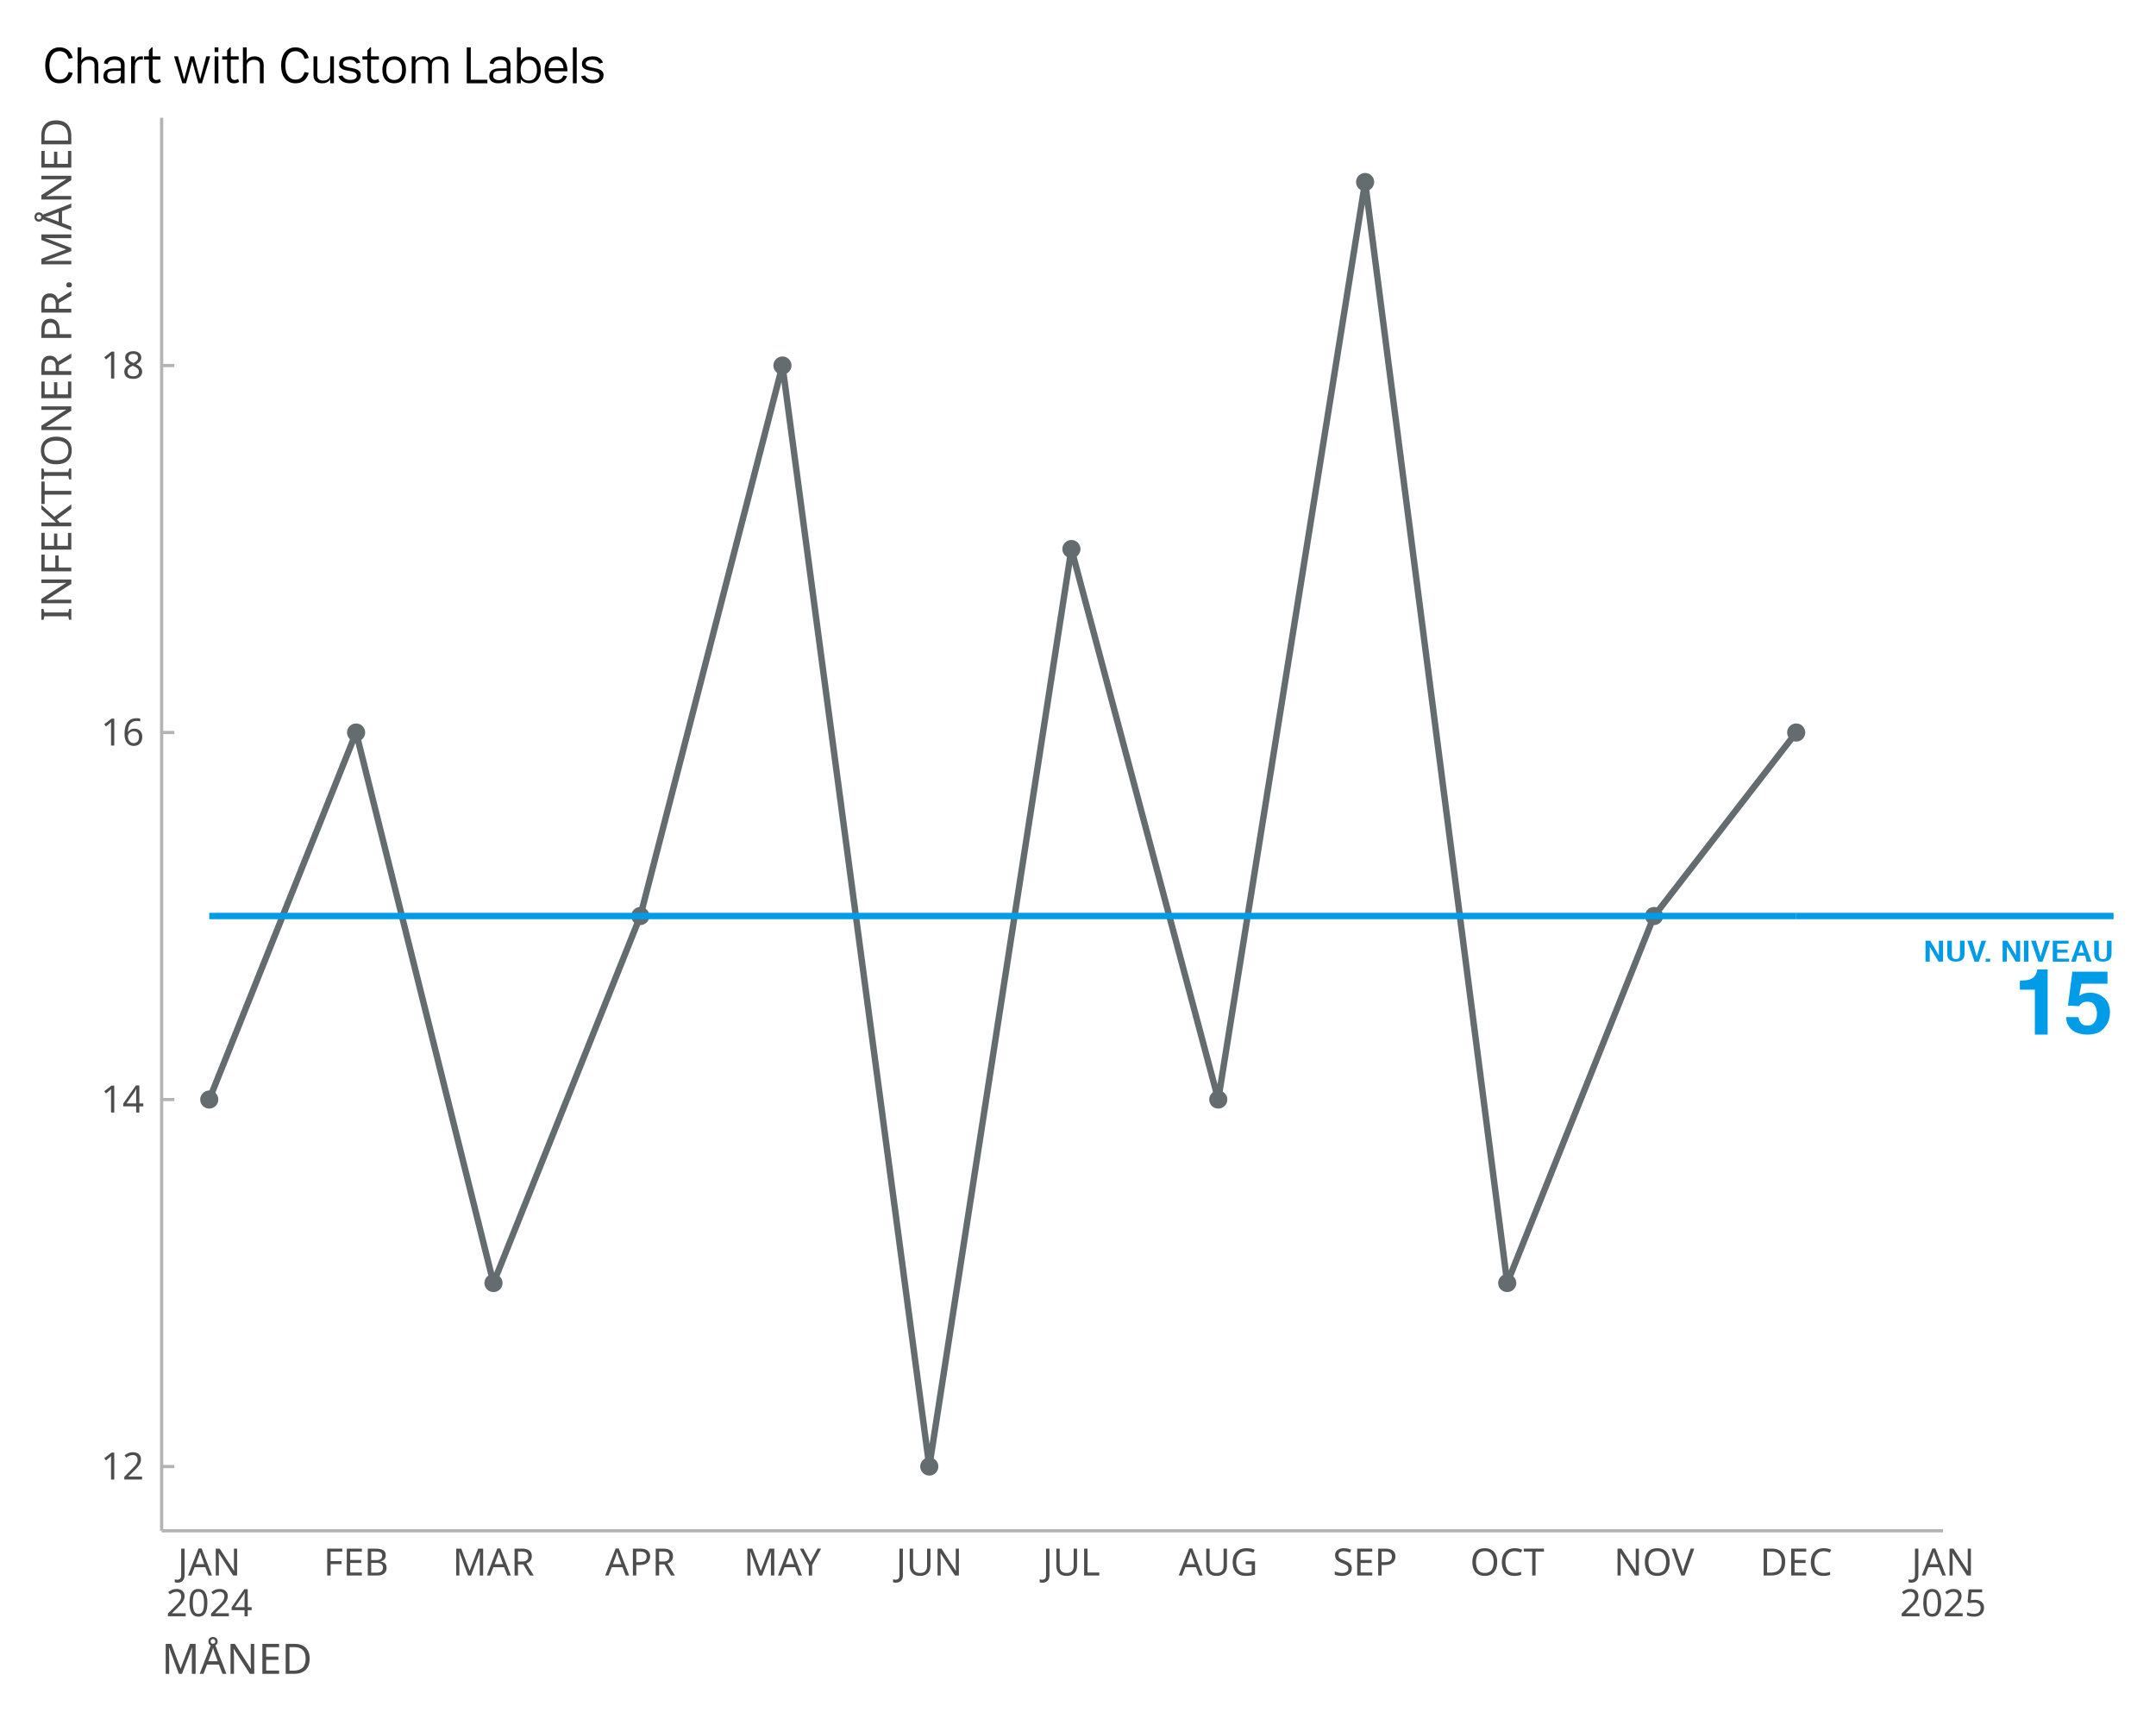
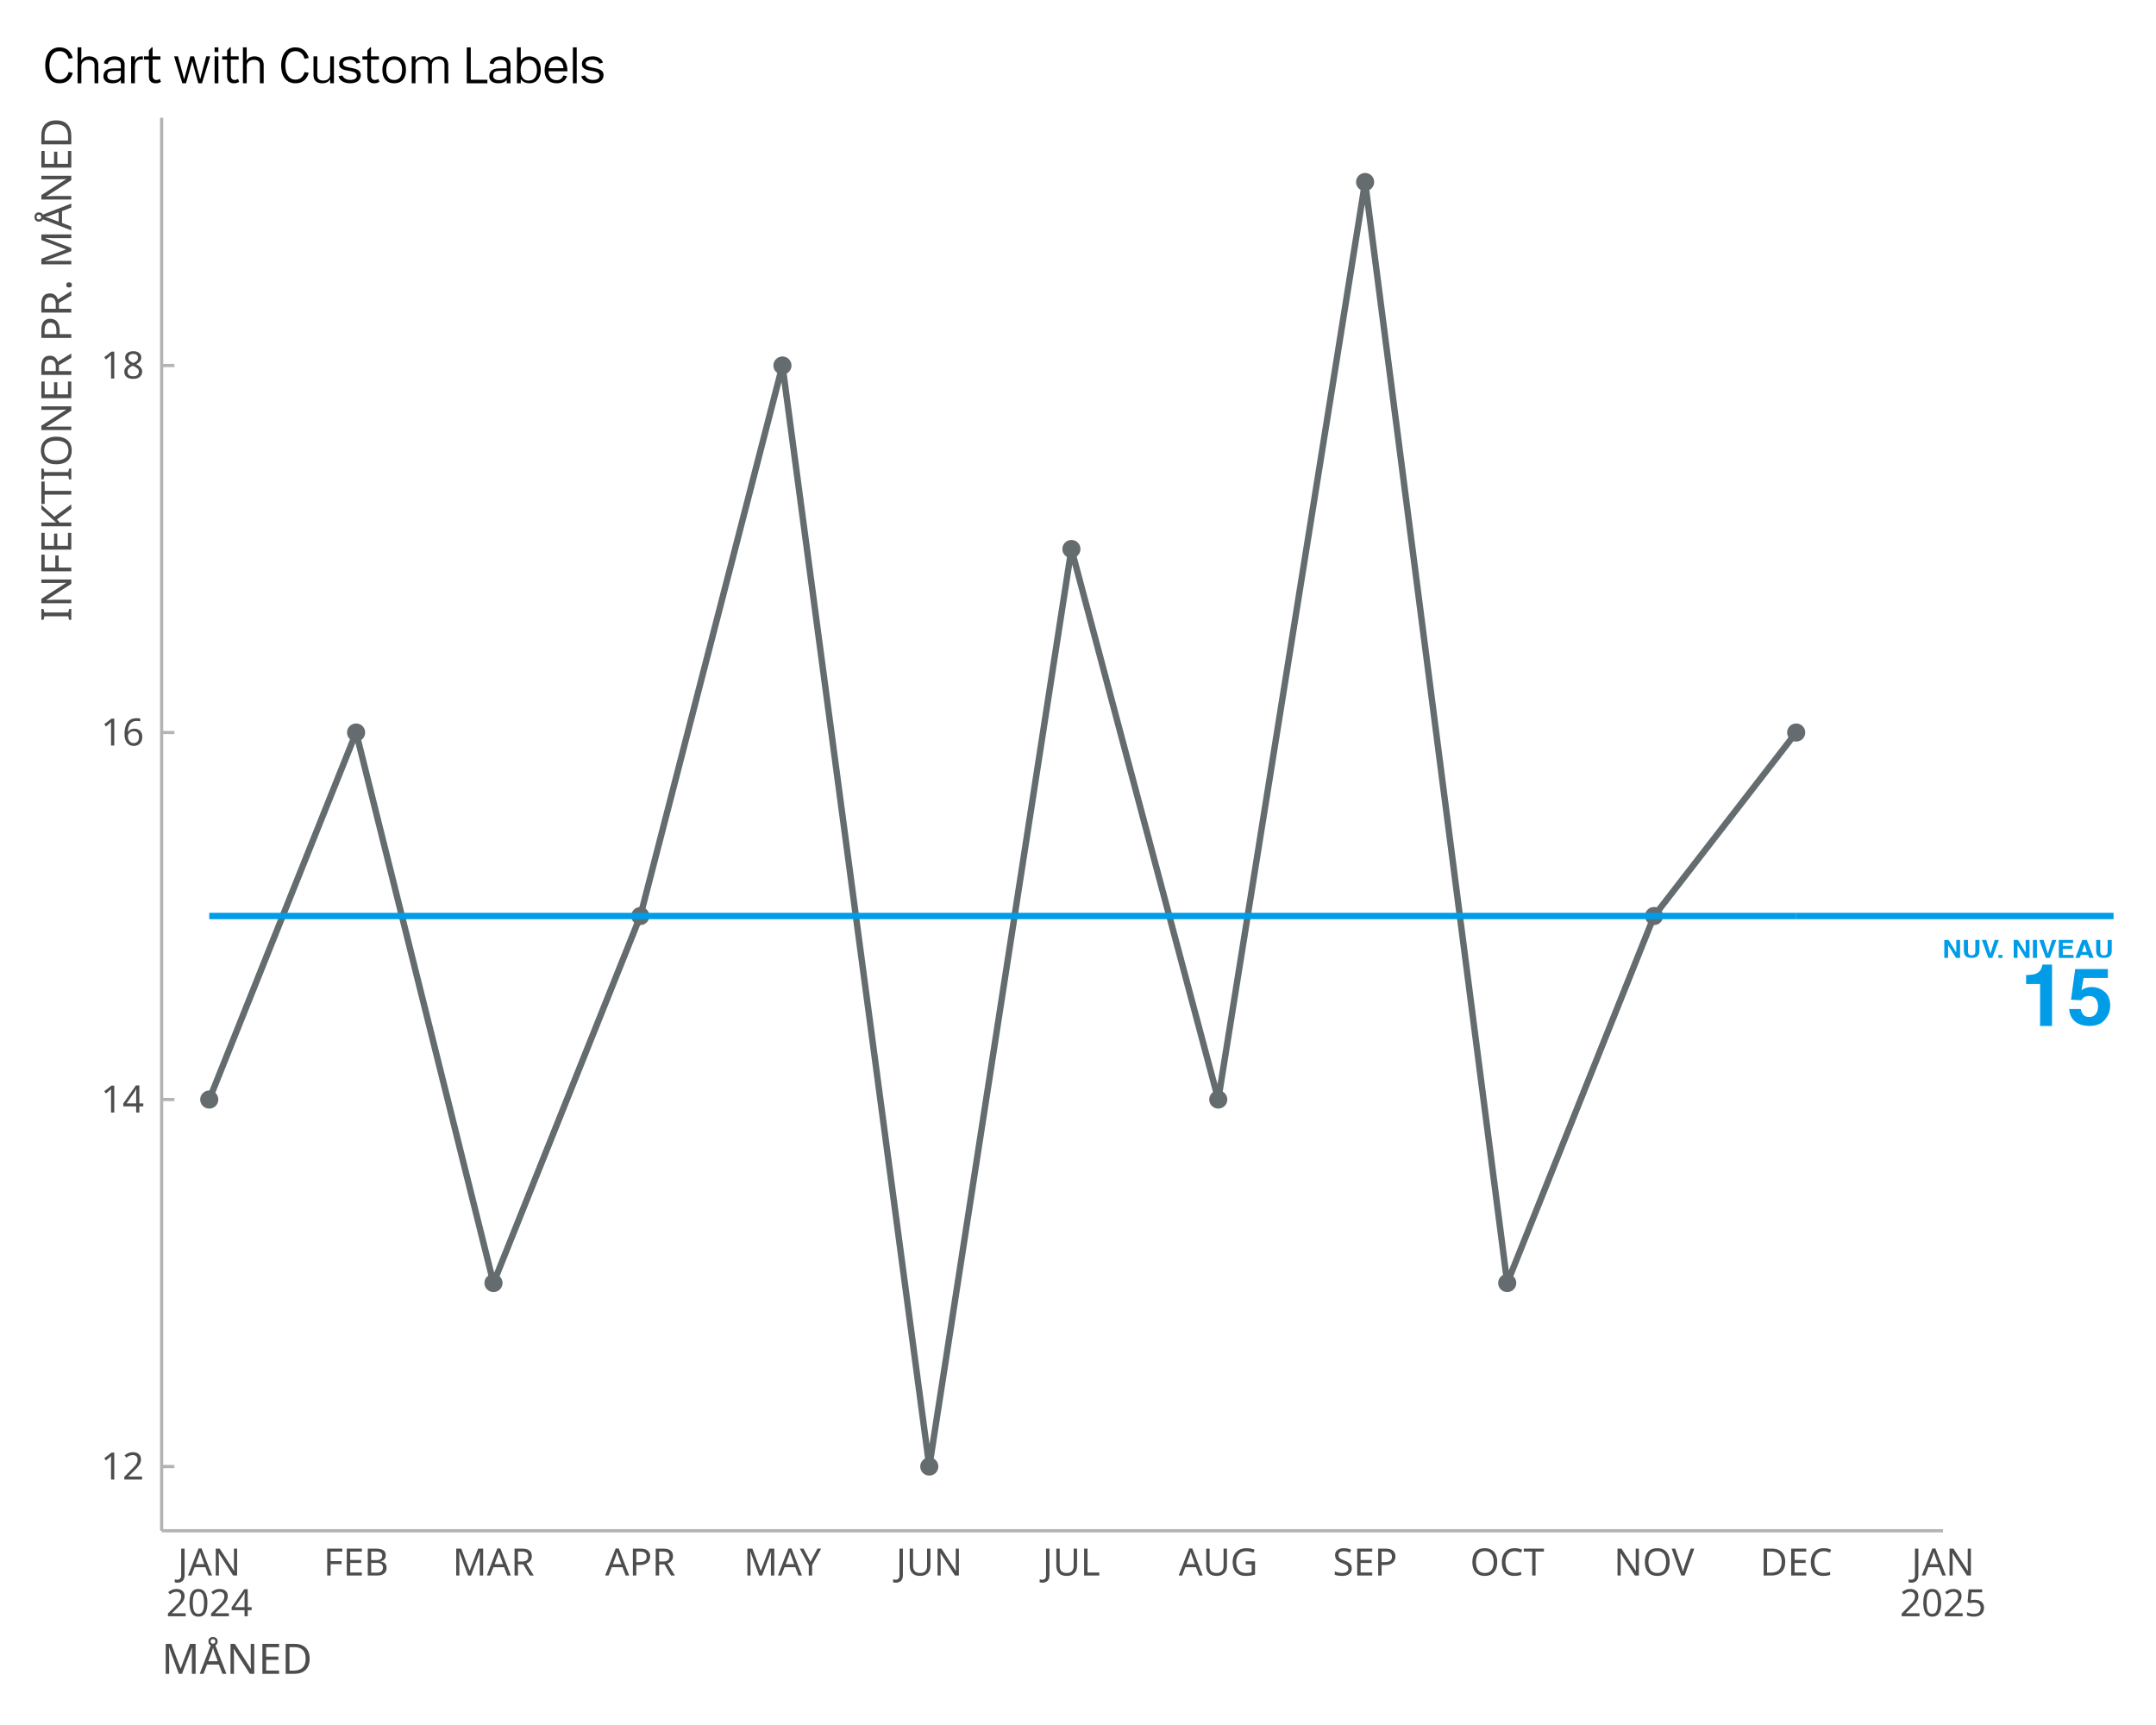
<svg xmlns="http://www.w3.org/2000/svg" class="svglite" data-engine-version="2.0" width="720.00pt" height="576.00pt" viewBox="0 0 720.00 576.00">
  <defs>
    <style type="text/css">
    .svglite line, .svglite polyline, .svglite polygon, .svglite path, .svglite rect, .svglite circle {
      fill: none;
      stroke: #000000;
      stroke-linecap: round;
      stroke-linejoin: round;
      stroke-miterlimit: 10.00;
    }
  </style>
  </defs>
  <rect width="100%" height="100%" style="stroke: none; fill: #FFFFFF;" />
  <defs>
    <clipPath id="cpMC4wMHw3MjAuMDB8MC4wMHw1NzYuMDA=">
      <rect x="0.00" y="0.00" width="720.00" height="576.00" />
    </clipPath>
  </defs>
  <g clip-path="url(#cpMC4wMHw3MjAuMDB8MC4wMHw1NzYuMDA=)">
    <rect x="0.00" y="0.00" width="720.00" height="576.00" style="stroke-width: 1.36; stroke: none; fill: #FFFFFF;" />
  </g>
  <defs>
    <clipPath id="cpNTMuOTh8NzA1LjgzfDM5LjMzfDUxMS4xNA==">
      <rect x="53.98" y="39.33" width="651.85" height="471.81" />
    </clipPath>
  </defs>
  <g clip-path="url(#cpNTMuOTh8NzA1LjgzfDM5LjMzfDUxMS4xNA==)">
    <rect x="53.98" y="39.33" width="651.85" height="471.81" style="stroke-width: 1.36; stroke: none; fill: #FFFFFF;" />
    <polyline points="69.88,367.15 118.92,244.60 164.80,428.42 213.84,305.87 261.30,122.05 310.34,489.69 357.80,183.33 406.84,367.15 455.88,60.78 503.34,428.42 552.38,305.87 599.84,244.60 " style="stroke-width: 2.13; stroke: #646C6F; stroke-linecap: butt;" />
    <circle cx="69.88" cy="367.15" r="2.58" style="stroke-width: 0.90; stroke: #646C6F; fill: #646C6F;" />
    <circle cx="118.92" cy="244.60" r="2.58" style="stroke-width: 0.90; stroke: #646C6F; fill: #646C6F;" />
    <circle cx="164.80" cy="428.42" r="2.58" style="stroke-width: 0.90; stroke: #646C6F; fill: #646C6F;" />
    <circle cx="213.84" cy="305.87" r="2.58" style="stroke-width: 0.90; stroke: #646C6F; fill: #646C6F;" />
    <circle cx="261.30" cy="122.05" r="2.58" style="stroke-width: 0.90; stroke: #646C6F; fill: #646C6F;" />
    <circle cx="310.34" cy="489.69" r="2.58" style="stroke-width: 0.90; stroke: #646C6F; fill: #646C6F;" />
    <circle cx="357.80" cy="183.33" r="2.58" style="stroke-width: 0.90; stroke: #646C6F; fill: #646C6F;" />
    <circle cx="406.84" cy="367.15" r="2.58" style="stroke-width: 0.90; stroke: #646C6F; fill: #646C6F;" />
    <circle cx="455.88" cy="60.78" r="2.58" style="stroke-width: 0.90; stroke: #646C6F; fill: #646C6F;" />
    <circle cx="503.34" cy="428.42" r="2.58" style="stroke-width: 0.90; stroke: #646C6F; fill: #646C6F;" />
    <circle cx="552.38" cy="305.87" r="2.58" style="stroke-width: 0.90; stroke: #646C6F; fill: #646C6F;" />
    <circle cx="599.84" cy="244.60" r="2.58" style="stroke-width: 0.90; stroke: #646C6F; fill: #646C6F;" />
    <polyline points="69.88,305.87 118.92,305.87 164.80,305.87 213.84,305.87 261.30,305.87 310.34,305.87 357.80,305.87 406.84,305.87 455.88,305.87 503.34,305.87 552.38,305.87 599.84,305.87 " style="stroke-width: 2.13; stroke: #009CE8; stroke-linecap: butt;" />
    <polyline points="599.84,305.87 705.83,305.87 " style="stroke-width: 2.13; stroke: #009CE8; stroke-linecap: butt;" />
-     <path d="M 647.38 321.11 L 644.44 316.14 L 644.44 321.11 L 643.03 321.11 L 643.03 314.11 L 644.61 314.11 L 647.49 319.00 L 647.49 314.11 L 648.88 314.11 L 648.88 321.11 Z" style="fill-rule: nonzero; fill: #009CE8; stroke-width: 0.75; stroke: none;" />
-     <path d="M 654.54 314.11 L 656.07 314.11 L 656.07 318.30 L 656.04 318.81 L 655.98 319.27 L 655.87 319.67 L 655.71 320.00 L 655.30 320.49 L 654.75 320.83 L 654.04 321.04 L 653.18 321.11 L 652.32 321.04 L 651.61 320.83 L 651.06 320.49 L 650.65 320.00 L 650.49 319.67 L 650.38 319.27 L 650.31 318.81 L 650.29 318.30 L 650.29 314.11 L 651.82 314.11 L 651.82 318.55 L 651.86 319.18 L 651.99 319.63 L 652.17 319.89 L 652.43 320.08 L 652.76 320.20 L 653.18 320.24 L 653.59 320.20 L 653.93 320.08 L 654.18 319.89 L 654.36 319.63 L 654.49 319.18 L 654.54 318.55 Z" style="fill-rule: nonzero; fill: #009CE8; stroke-width: 0.75; stroke: none;" />
-     <path d="M 658.58 314.11 L 660.15 319.42 L 661.71 314.11 L 663.27 314.11 L 660.82 321.11 L 659.40 321.11 L 656.98 314.11 Z" style="fill-rule: nonzero; fill: #009CE8; stroke-width: 0.75; stroke: none;" />
-     <path d="M 664.60 320.11 L 664.60 321.11 L 663.12 321.11 L 663.12 320.11 Z" style="fill-rule: nonzero; fill: #009CE8; stroke-width: 0.75; stroke: none;" />
-     <path d="M 673.13 321.11 L 670.19 316.14 L 670.19 321.11 L 668.78 321.11 L 668.78 314.11 L 670.36 314.11 L 673.24 319.00 L 673.24 314.11 L 674.63 314.11 L 674.63 321.11 Z" style="fill-rule: nonzero; fill: #009CE8; stroke-width: 0.75; stroke: none;" />
-     <path d="M 677.41 314.11 L 677.41 321.11 L 675.91 321.11 L 675.91 314.11 Z" style="fill-rule: nonzero; fill: #009CE8; stroke-width: 0.75; stroke: none;" />
-     <path d="M 679.89 314.11 L 681.45 319.42 L 683.02 314.11 L 684.58 314.11 L 682.13 321.11 L 680.70 321.11 L 678.28 314.11 Z" style="fill-rule: nonzero; fill: #009CE8; stroke-width: 0.75; stroke: none;" />
-     <path d="M 687.00 318.11 L 687.00 320.11 L 690.98 320.11 L 690.98 321.11 L 685.53 321.11 L 685.53 314.11 L 690.80 314.11 L 690.80 315.11 L 687.00 315.11 L 687.00 317.11 L 690.48 317.11 L 690.48 318.11 Z" style="fill-rule: nonzero; fill: #009CE8; stroke-width: 0.75; stroke: none;" />
-     <path d="M 693.72 319.11 L 693.22 321.11 L 691.64 321.11 L 694.22 314.11 L 695.90 314.11 L 698.47 321.11 L 696.82 321.11 L 696.36 319.11 ZM 695.04 315.28 L 694.12 318.11 L 695.95 318.11 Z" style="fill-rule: nonzero; fill: #009CE8; stroke-width: 0.75; stroke: none;" />
-     <path d="M 703.62 314.11 L 705.15 314.11 L 705.15 318.30 L 705.13 318.81 L 705.07 319.27 L 704.95 319.67 L 704.80 320.00 L 704.39 320.49 L 703.83 320.83 L 703.13 321.04 L 702.26 321.11 L 701.41 321.04 L 700.70 320.83 L 700.14 320.49 L 699.73 320.00 L 699.58 319.67 L 699.46 319.27 L 699.40 318.81 L 699.37 318.30 L 699.37 314.11 L 700.90 314.11 L 700.90 318.55 L 700.95 319.18 L 701.08 319.63 L 701.26 319.89 L 701.51 320.08 L 701.85 320.20 L 702.26 320.24 L 702.68 320.20 L 703.01 320.08 L 703.27 319.89 L 703.45 319.63 L 703.58 319.18 L 703.62 318.55 Z" style="fill-rule: nonzero; fill: #009CE8; stroke-width: 0.75; stroke: none;" />
-     <path d="M 679.54 345.47 L 679.54 330.47 L 674.54 330.47 L 674.54 327.47 L 675.46 327.41 L 676.22 327.35 L 676.84 327.28 L 677.30 327.20 L 677.91 327.02 L 678.45 326.78 L 678.94 326.46 L 679.37 326.08 L 679.84 325.42 L 680.18 324.56 L 680.31 324.06 L 680.35 323.72 L 683.82 323.72 L 683.82 345.47 Z" style="fill-rule: nonzero; fill: #009CE8; stroke-width: 0.75; stroke: none;" />
-     <path d="M 696.43 334.51 L 695.83 334.65 L 695.37 334.87 L 694.97 335.16 L 694.63 335.53 L 694.35 335.97 L 690.60 335.78 L 692.08 324.47 L 703.80 324.47 L 703.80 328.47 L 695.11 328.47 L 694.35 332.50 L 695.21 332.04 L 695.85 331.76 L 696.86 331.54 L 698.07 331.47 L 699.34 331.57 L 700.54 331.90 L 701.64 332.43 L 702.66 333.19 L 703.12 333.64 L 703.52 334.13 L 703.86 334.68 L 704.14 335.28 L 704.35 335.92 L 704.51 336.62 L 704.60 337.36 L 704.63 338.15 L 704.51 339.54 L 704.16 340.85 L 703.57 342.08 L 702.74 343.23 L 702.24 343.76 L 701.68 344.21 L 701.06 344.59 L 700.39 344.91 L 699.65 345.15 L 698.85 345.33 L 698.00 345.43 L 697.08 345.47 L 695.63 345.38 L 694.32 345.11 L 693.14 344.66 L 692.10 344.03 L 691.64 343.65 L 691.24 343.21 L 690.89 342.74 L 690.59 342.21 L 690.35 341.63 L 690.16 341.01 L 690.02 340.34 L 689.94 339.62 L 694.10 339.62 L 694.25 340.26 L 694.46 340.83 L 694.73 341.32 L 695.05 341.73 L 695.44 342.05 L 695.91 342.28 L 696.47 342.42 L 697.10 342.47 L 697.83 342.40 L 698.46 342.19 L 699.01 341.83 L 699.46 341.34 L 699.82 340.73 L 700.08 340.06 L 700.23 339.31 L 700.29 338.48 L 700.24 337.67 L 700.09 336.93 L 699.85 336.25 L 699.52 335.64 L 699.08 335.13 L 698.54 334.76 L 697.90 334.54 L 697.14 334.47 Z" style="fill-rule: nonzero; fill: #009CE8; stroke-width: 0.75; stroke: none;" />
+     <path d="M 653.21 319.86 L 650.57 315.60 L 650.57 319.86 L 649.30 319.86 L 649.30 313.86 L 650.72 313.86 L 653.30 318.05 L 653.30 313.86 L 654.57 313.86 L 654.57 319.86 Z" style="fill-rule: nonzero; fill: #009CE8; stroke-width: 0.75; stroke: none;" />
+     <path d="M 659.66 313.86 L 661.04 313.86 L 661.04 317.46 L 660.95 318.29 L 660.71 318.91 L 660.34 319.33 L 659.84 319.63 L 659.21 319.81 L 658.44 319.86 L 657.67 319.81 L 657.03 319.63 L 656.53 319.33 L 656.16 318.91 L 655.92 318.29 L 655.83 317.46 L 655.83 313.86 L 657.21 313.86 L 657.21 317.57 L 657.25 318.11 L 657.36 318.49 L 657.53 318.71 L 657.76 318.86 L 658.06 318.96 L 658.44 318.99 L 658.81 318.96 L 659.11 318.86 L 659.34 318.71 L 659.50 318.49 L 659.62 318.11 L 659.66 317.57 Z" style="fill-rule: nonzero; fill: #009CE8; stroke-width: 0.75; stroke: none;" />
+     <path d="M 663.30 313.86 L 664.71 318.43 L 666.13 313.86 L 667.53 313.86 L 665.32 319.86 L 664.03 319.86 L 661.85 313.86 Z" style="fill-rule: nonzero; fill: #009CE8; stroke-width: 0.75; stroke: none;" />
+     <path d="M 668.71 318.86 L 668.71 319.86 L 667.38 319.86 L 667.38 318.86 Z" style="fill-rule: nonzero; fill: #009CE8; stroke-width: 0.75; stroke: none;" />
+     <path d="M 676.39 319.86 L 673.75 315.60 L 673.75 319.86 L 672.48 319.86 L 672.48 313.86 L 673.90 313.86 L 676.48 318.05 L 676.48 313.86 L 677.75 313.86 L 677.75 319.86 Z" style="fill-rule: nonzero; fill: #009CE8; stroke-width: 0.75; stroke: none;" />
+     <path d="M 680.24 313.86 L 680.24 319.86 L 678.90 319.86 L 678.90 313.86 Z" style="fill-rule: nonzero; fill: #009CE8; stroke-width: 0.75; stroke: none;" />
+     <path d="M 682.48 313.86 L 683.89 318.43 L 685.31 313.86 L 686.71 313.86 L 684.50 319.86 L 683.21 319.86 L 681.03 313.86 Z" style="fill-rule: nonzero; fill: #009CE8; stroke-width: 0.75; stroke: none;" />
+     <path d="M 688.87 316.86 L 688.87 318.86 L 692.47 318.86 L 692.47 319.86 L 687.55 319.86 L 687.55 313.86 L 692.30 313.86 L 692.30 314.86 L 688.87 314.86 L 688.87 315.86 L 692.01 315.86 L 692.01 316.86 Z" style="fill-rule: nonzero; fill: #009CE8; stroke-width: 0.75; stroke: none;" />
+     <path d="M 694.92 318.86 L 694.47 319.86 L 693.07 319.86 L 695.38 313.86 L 696.89 313.86 L 699.19 319.86 L 697.72 319.86 L 697.32 318.86 ZM 696.13 315.32 L 695.28 317.86 L 696.92 317.86 Z" style="fill-rule: nonzero; fill: #009CE8; stroke-width: 0.75; stroke: none;" />
+     <path d="M 703.85 313.86 L 705.22 313.86 L 705.22 317.46 L 705.14 318.29 L 704.89 318.91 L 704.53 319.33 L 704.03 319.63 L 703.40 319.81 L 702.63 319.86 L 701.85 319.81 L 701.21 319.63 L 700.71 319.33 L 700.35 318.91 L 700.10 318.29 L 700.02 317.46 L 700.02 313.86 L 701.39 313.86 L 701.39 317.57 L 701.43 318.11 L 701.55 318.49 L 701.71 318.71 L 701.94 318.86 L 702.25 318.96 L 702.63 318.99 L 703.00 318.96 L 703.30 318.86 L 703.53 318.71 L 703.69 318.49 L 703.81 318.11 L 703.85 317.57 Z" style="fill-rule: nonzero; fill: #009CE8; stroke-width: 0.75; stroke: none;" />
+     <path d="M 681.29 342.58 L 681.29 328.58 L 676.62 328.58 L 676.62 325.58 L 677.48 325.54 L 678.19 325.48 L 678.77 325.41 L 679.22 325.33 L 679.77 325.17 L 680.28 324.95 L 680.73 324.66 L 681.12 324.30 L 681.57 323.68 L 681.89 322.88 L 682.01 322.41 L 682.04 322.08 L 685.28 322.08 L 685.28 342.58 Z" style="fill-rule: nonzero; fill: #009CE8; stroke-width: 0.75; stroke: none;" />
+     <path d="M 697.06 332.63 L 696.49 332.75 L 696.06 332.95 L 695.69 333.22 L 695.37 333.56 L 695.12 333.97 L 691.62 333.82 L 693.01 323.58 L 703.93 323.58 L 703.93 326.58 L 695.82 326.58 L 695.12 330.61 L 695.91 330.16 L 696.52 329.88 L 697.46 329.66 L 698.58 329.58 L 699.77 329.68 L 700.88 329.98 L 701.91 330.48 L 702.87 331.18 L 703.30 331.59 L 703.67 332.06 L 703.99 332.57 L 704.25 333.12 L 704.45 333.72 L 704.59 334.37 L 704.68 335.06 L 704.71 335.80 L 704.60 337.08 L 704.27 338.29 L 703.72 339.43 L 702.94 340.50 L 702.48 340.99 L 701.95 341.41 L 701.37 341.77 L 700.74 342.06 L 700.05 342.29 L 699.31 342.45 L 698.51 342.55 L 697.66 342.58 L 696.31 342.49 L 695.08 342.22 L 693.98 341.77 L 693.01 341.14 L 692.20 340.34 L 691.60 339.37 L 691.19 338.23 L 690.99 336.93 L 694.88 336.93 L 695.03 337.53 L 695.22 338.06 L 695.47 338.51 L 695.77 338.89 L 696.14 339.20 L 696.58 339.41 L 697.09 339.54 L 697.68 339.58 L 698.36 339.52 L 698.96 339.34 L 699.46 339.03 L 699.88 338.60 L 700.22 338.07 L 700.46 337.47 L 700.60 336.82 L 700.65 336.10 L 700.60 335.39 L 700.47 334.73 L 700.24 334.14 L 699.93 333.60 L 699.53 333.15 L 699.03 332.84 L 698.43 332.65 L 697.73 332.58 Z" style="fill-rule: nonzero; fill: #009CE8; stroke-width: 0.75; stroke: none;" />
  </g>
  <g clip-path="url(#cpMC4wMHw3MjAuMDB8MC4wMHw1NzYuMDA=)">
    <polyline points="53.98,511.14 53.98,39.33 " style="stroke-width: 1.07; stroke: #B3B3B3; stroke-linecap: butt;" />
    <text x="33.69" y="494.03" style="font-size: 12.60px; fill: #4D4D4D; font-family: sans;" textLength="14.02px" lengthAdjust="spacingAndGlyphs">12</text>
    <text x="33.69" y="371.48" style="font-size: 12.60px; fill: #4D4D4D; font-family: sans;" textLength="14.02px" lengthAdjust="spacingAndGlyphs">14</text>
    <text x="33.69" y="248.94" style="font-size: 12.60px; fill: #4D4D4D; font-family: sans;" textLength="14.02px" lengthAdjust="spacingAndGlyphs">16</text>
    <text x="33.69" y="126.39" style="font-size: 12.60px; fill: #4D4D4D; font-family: sans;" textLength="14.02px" lengthAdjust="spacingAndGlyphs">18</text>
    <polyline points="58.23,489.69 53.98,489.69 " style="stroke-width: 1.07; stroke: #B3B3B3; stroke-linecap: butt;" />
    <polyline points="58.23,367.15 53.98,367.15 " style="stroke-width: 1.07; stroke: #B3B3B3; stroke-linecap: butt;" />
    <polyline points="58.23,244.60 53.98,244.60 " style="stroke-width: 1.07; stroke: #B3B3B3; stroke-linecap: butt;" />
    <polyline points="58.23,122.05 53.98,122.05 " style="stroke-width: 1.07; stroke: #B3B3B3; stroke-linecap: butt;" />
    <polyline points="53.98,511.14 648.88,511.14 " style="stroke-width: 1.07; stroke: #B3B3B3; stroke-linecap: butt;" />
    <text x="69.88" y="526.09" text-anchor="middle" style="font-size: 12.60px; fill: #4D4D4D; font-family: sans;" textLength="23.81px" lengthAdjust="spacingAndGlyphs">JAN</text>
    <text x="69.88" y="539.70" text-anchor="middle" style="font-size: 12.60px; fill: #4D4D4D; font-family: sans;" textLength="28.03px" lengthAdjust="spacingAndGlyphs">2024</text>
    <text x="118.92" y="526.09" text-anchor="middle" style="font-size: 12.60px; fill: #4D4D4D; font-family: sans;" textLength="24.51px" lengthAdjust="spacingAndGlyphs">FEB</text>
    <text x="164.80" y="526.09" text-anchor="middle" style="font-size: 12.60px; fill: #4D4D4D; font-family: sans;" textLength="28.01px" lengthAdjust="spacingAndGlyphs">MAR</text>
    <text x="213.84" y="526.09" text-anchor="middle" style="font-size: 12.60px; fill: #4D4D4D; font-family: sans;" textLength="25.92px" lengthAdjust="spacingAndGlyphs">APR</text>
    <text x="261.30" y="526.09" text-anchor="middle" style="font-size: 12.60px; fill: #4D4D4D; font-family: sans;" textLength="27.31px" lengthAdjust="spacingAndGlyphs">MAY</text>
    <text x="310.34" y="526.09" text-anchor="middle" style="font-size: 12.60px; fill: #4D4D4D; font-family: sans;" textLength="24.51px" lengthAdjust="spacingAndGlyphs">JUN</text>
    <text x="357.80" y="526.09" text-anchor="middle" style="font-size: 12.60px; fill: #4D4D4D; font-family: sans;" textLength="22.42px" lengthAdjust="spacingAndGlyphs">JUL</text>
    <text x="406.84" y="526.09" text-anchor="middle" style="font-size: 12.60px; fill: #4D4D4D; font-family: sans;" textLength="27.31px" lengthAdjust="spacingAndGlyphs">AUG</text>
    <text x="455.88" y="526.09" text-anchor="middle" style="font-size: 12.60px; fill: #4D4D4D; font-family: sans;" textLength="25.22px" lengthAdjust="spacingAndGlyphs">SEP</text>
    <text x="503.34" y="526.09" text-anchor="middle" style="font-size: 12.60px; fill: #4D4D4D; font-family: sans;" textLength="26.60px" lengthAdjust="spacingAndGlyphs">OCT</text>
    <text x="552.38" y="526.09" text-anchor="middle" style="font-size: 12.60px; fill: #4D4D4D; font-family: sans;" textLength="27.31px" lengthAdjust="spacingAndGlyphs">NOV</text>
    <text x="599.84" y="526.09" text-anchor="middle" style="font-size: 12.60px; fill: #4D4D4D; font-family: sans;" textLength="26.61px" lengthAdjust="spacingAndGlyphs">DEC</text>
    <text x="648.88" y="526.09" text-anchor="middle" style="font-size: 12.60px; fill: #4D4D4D; font-family: sans;" textLength="23.81px" lengthAdjust="spacingAndGlyphs">JAN</text>
    <text x="648.88" y="539.70" text-anchor="middle" style="font-size: 12.60px; fill: #4D4D4D; font-family: sans;" textLength="28.03px" lengthAdjust="spacingAndGlyphs">2025</text>
    <text x="53.98" y="558.92" style="font-size: 14.00px; fill: #4D4D4D; font-family: sans;" textLength="50.58px" lengthAdjust="spacingAndGlyphs">MÅNED</text>
    <text transform="translate(23.81,39.33) rotate(-90)" text-anchor="end" style="font-size: 14.00px; fill: #4D4D4D; font-family: sans;" textLength="175.84px" lengthAdjust="spacingAndGlyphs">INFEKTIONER PR. MÅNED</text>
    <path d="M 22.53 25.05 L 22.25 25.49 L 21.91 25.86 L 21.50 26.17 L 21.03 26.40 L 20.48 26.54 L 19.86 26.60 L 19.00 26.49 L 18.28 26.18 L 17.70 25.71 L 17.24 25.10 L 16.91 24.38 L 16.67 23.57 L 16.54 22.71 L 16.50 21.81 L 16.54 20.95 L 16.68 20.10 L 16.91 19.30 L 17.26 18.58 L 17.71 17.97 L 18.29 17.49 L 19.01 17.19 L 19.86 17.08 L 20.48 17.13 L 21.03 17.28 L 21.50 17.51 L 21.91 17.82 L 22.25 18.20 L 22.53 18.64 L 22.95 19.64 L 24.31 19.35 L 24.05 18.61 L 23.72 17.94 L 23.30 17.34 L 22.80 16.82 L 22.21 16.40 L 21.53 16.08 L 20.75 15.88 L 19.86 15.81 L 19.26 15.85 L 18.70 15.94 L 17.71 16.31 L 16.88 16.89 L 16.22 17.64 L 15.72 18.54 L 15.37 19.56 L 15.16 20.66 L 15.10 21.81 L 15.16 23.01 L 15.37 24.14 L 15.72 25.15 L 16.22 26.04 L 16.88 26.78 L 17.70 27.34 L 18.69 27.69 L 19.25 27.78 L 19.86 27.81 L 20.76 27.75 L 21.54 27.56 L 22.23 27.25 L 22.82 26.84 L 23.32 26.33 L 23.73 25.74 L 24.06 25.07 L 24.31 24.33 L 22.95 24.05 Z" style="fill-rule: nonzero; fill: #000000; stroke-width: 0.75; stroke: none;" />
    <path d="M 32.83 21.61 L 32.76 20.91 L 32.57 20.32 L 32.28 19.84 L 31.89 19.46 L 31.42 19.17 L 30.89 18.97 L 30.32 18.85 L 29.72 18.81 L 28.83 18.92 L 28.12 19.20 L 27.57 19.62 L 27.19 20.11 L 27.11 20.11 L 27.16 18.73 L 27.17 17.47 L 27.17 15.81 L 25.91 15.81 L 25.91 27.81 L 27.17 27.81 L 27.17 21.99 L 27.22 21.58 L 27.34 21.20 L 27.54 20.86 L 27.81 20.56 L 28.15 20.32 L 28.55 20.13 L 29.00 20.01 L 29.50 19.97 L 29.97 20.00 L 30.39 20.07 L 30.74 20.20 L 31.03 20.38 L 31.26 20.62 L 31.43 20.91 L 31.53 21.25 L 31.57 21.66 L 31.57 27.81 L 32.83 27.81 Z" style="fill-rule: nonzero; fill: #000000; stroke-width: 0.75; stroke: none;" />
    <path d="M 41.61 27.81 L 41.61 21.42 L 41.56 20.91 L 41.41 20.43 L 41.15 19.99 L 40.79 19.60 L 40.33 19.27 L 39.77 19.03 L 39.10 18.87 L 38.33 18.81 L 37.59 18.85 L 36.92 18.98 L 36.32 19.17 L 35.80 19.44 L 35.38 19.78 L 35.05 20.18 L 34.82 20.64 L 34.71 21.16 L 35.96 21.44 L 36.19 20.81 L 36.64 20.35 L 36.96 20.18 L 37.32 20.07 L 37.74 19.99 L 38.22 19.97 L 38.72 20.00 L 39.15 20.07 L 39.52 20.20 L 39.82 20.39 L 40.06 20.63 L 40.23 20.93 L 40.33 21.28 L 40.36 21.70 L 40.36 22.83 L 37.99 22.83 L 37.17 22.87 L 36.47 22.99 L 35.88 23.20 L 35.39 23.50 L 35.02 23.87 L 34.75 24.34 L 34.59 24.89 L 34.53 25.53 L 34.59 26.01 L 34.74 26.44 L 34.99 26.83 L 35.32 27.17 L 35.75 27.44 L 36.25 27.64 L 36.84 27.77 L 37.49 27.81 L 38.47 27.75 L 39.23 27.54 L 39.82 27.19 L 40.33 26.70 L 40.39 27.81 ZM 40.32 25.38 L 40.19 25.72 L 39.97 26.02 L 39.69 26.28 L 39.34 26.48 L 38.92 26.64 L 38.46 26.73 L 37.94 26.77 L 37.45 26.74 L 37.02 26.68 L 36.66 26.56 L 36.36 26.40 L 36.13 26.19 L 35.96 25.93 L 35.86 25.62 L 35.83 25.27 L 35.87 24.82 L 35.98 24.46 L 36.17 24.17 L 36.43 23.96 L 36.77 23.82 L 37.19 23.72 L 37.69 23.67 L 38.27 23.66 L 40.36 23.66 L 40.36 25.00 Z" style="fill-rule: nonzero; fill: #000000; stroke-width: 0.75; stroke: none;" />
    <path d="M 47.77 18.88 L 47.15 18.81 L 46.74 18.84 L 46.38 18.92 L 45.82 19.22 L 45.41 19.66 L 45.12 20.19 L 45.05 20.19 L 45.05 18.81 L 43.79 18.81 L 43.79 27.81 L 45.05 27.81 L 45.05 22.19 L 45.17 21.32 L 45.32 20.93 L 45.54 20.57 L 45.82 20.27 L 46.16 20.04 L 46.57 19.90 L 47.05 19.85 L 47.66 19.92 L 47.66 20.11 Z" style="fill-rule: nonzero; fill: #000000; stroke-width: 0.75; stroke: none;" />
    <path d="M 53.38 26.33 L 52.81 26.62 L 52.25 26.70 L 51.93 26.68 L 51.66 26.60 L 51.25 26.29 L 51.03 25.83 L 50.96 25.24 L 50.96 19.89 L 53.58 19.89 L 53.58 18.81 L 50.96 18.81 L 50.96 15.81 L 50.66 15.81 L 49.72 16.86 L 49.72 18.81 L 48.08 18.81 L 48.08 19.89 L 49.72 19.89 L 49.72 25.38 L 49.76 25.95 L 49.87 26.44 L 50.05 26.86 L 50.31 27.20 L 50.64 27.47 L 51.03 27.66 L 51.50 27.78 L 52.04 27.81 L 52.56 27.78 L 53.01 27.68 L 53.75 27.35 Z" style="fill-rule: nonzero; fill: #000000; stroke-width: 0.75; stroke: none;" />
    <path d="M 68.89 18.81 L 66.84 26.47 L 64.80 18.81 L 63.55 18.81 L 61.50 26.47 L 59.44 18.81 L 58.13 18.81 L 60.89 27.81 L 62.11 27.81 L 64.19 20.39 L 66.23 27.81 L 67.45 27.81 L 70.20 18.81 Z" style="fill-rule: nonzero; fill: #000000; stroke-width: 0.75; stroke: none;" />
    <path d="M 72.93 15.81 L 71.67 15.81 L 71.67 17.39 L 72.93 17.39 ZM 72.93 18.81 L 71.67 18.81 L 71.67 27.81 L 72.93 27.81 Z" style="fill-rule: nonzero; fill: #000000; stroke-width: 0.75; stroke: none;" />
    <path d="M 79.50 26.33 L 78.93 26.62 L 78.37 26.70 L 78.05 26.68 L 77.77 26.60 L 77.37 26.29 L 77.14 25.83 L 77.07 25.24 L 77.07 19.89 L 79.70 19.89 L 79.70 18.81 L 77.07 18.81 L 77.07 15.81 L 76.78 15.81 L 75.84 16.86 L 75.84 18.81 L 74.20 18.81 L 74.20 19.89 L 75.84 19.89 L 75.84 25.38 L 75.88 25.95 L 75.99 26.44 L 76.17 26.86 L 76.43 27.20 L 76.75 27.47 L 77.15 27.66 L 77.62 27.78 L 78.15 27.81 L 78.68 27.78 L 79.13 27.68 L 79.87 27.35 Z" style="fill-rule: nonzero; fill: #000000; stroke-width: 0.75; stroke: none;" />
    <path d="M 88.05 21.61 L 87.98 20.91 L 87.79 20.32 L 87.49 19.84 L 87.10 19.46 L 86.64 19.17 L 86.11 18.97 L 85.54 18.85 L 84.94 18.81 L 84.05 18.92 L 83.33 19.20 L 82.78 19.62 L 82.41 20.11 L 82.33 20.11 L 82.38 18.73 L 82.39 17.47 L 82.39 15.81 L 81.13 15.81 L 81.13 27.81 L 82.39 27.81 L 82.39 21.99 L 82.43 21.58 L 82.56 21.20 L 82.76 20.86 L 83.03 20.56 L 83.36 20.32 L 83.76 20.13 L 84.22 20.01 L 84.72 19.97 L 85.19 20.00 L 85.60 20.07 L 85.96 20.20 L 86.25 20.38 L 86.48 20.62 L 86.65 20.91 L 86.75 21.25 L 86.78 21.66 L 86.78 27.81 L 88.05 27.81 Z" style="fill-rule: nonzero; fill: #000000; stroke-width: 0.75; stroke: none;" />
    <path d="M 101.32 25.05 L 101.04 25.49 L 100.69 25.86 L 100.29 26.17 L 99.81 26.40 L 99.27 26.54 L 98.65 26.60 L 97.79 26.49 L 97.07 26.18 L 96.49 25.71 L 96.03 25.10 L 95.69 24.38 L 95.46 23.57 L 95.33 22.71 L 95.29 21.81 L 95.33 20.95 L 95.47 20.10 L 95.70 19.30 L 96.04 18.58 L 96.50 17.97 L 97.08 17.49 L 97.80 17.19 L 98.65 17.08 L 99.27 17.13 L 99.81 17.28 L 100.29 17.51 L 100.69 17.82 L 101.04 18.20 L 101.32 18.64 L 101.74 19.64 L 103.10 19.35 L 102.84 18.61 L 102.51 17.94 L 102.09 17.34 L 101.59 16.82 L 101.00 16.40 L 100.32 16.08 L 99.53 15.88 L 98.65 15.81 L 98.04 15.85 L 97.48 15.94 L 96.49 16.31 L 95.67 16.89 L 95.01 17.64 L 94.51 18.54 L 94.16 19.56 L 93.95 20.66 L 93.88 21.81 L 93.95 23.01 L 94.15 24.14 L 94.50 25.15 L 95.01 26.04 L 95.66 26.78 L 96.49 27.34 L 97.48 27.69 L 98.04 27.78 L 98.65 27.81 L 99.54 27.75 L 100.33 27.56 L 101.02 27.25 L 101.61 26.84 L 102.11 26.33 L 102.52 25.74 L 102.85 25.07 L 103.10 24.33 L 101.74 24.05 Z" style="fill-rule: nonzero; fill: #000000; stroke-width: 0.75; stroke: none;" />
    <path d="M 111.52 18.81 L 110.27 18.81 L 110.27 24.78 L 110.24 25.23 L 110.13 25.64 L 109.95 26.00 L 109.70 26.31 L 109.38 26.55 L 108.98 26.74 L 108.52 26.85 L 107.98 26.89 L 107.53 26.87 L 107.14 26.79 L 106.79 26.65 L 106.50 26.46 L 106.27 26.22 L 106.10 25.92 L 106.00 25.56 L 105.96 25.14 L 105.96 18.81 L 104.70 18.81 L 104.70 25.17 L 104.76 25.83 L 104.92 26.38 L 105.19 26.84 L 105.55 27.20 L 105.98 27.48 L 106.48 27.67 L 107.04 27.78 L 107.63 27.81 L 108.46 27.73 L 109.16 27.50 L 109.74 27.11 L 110.20 26.58 L 110.27 26.58 L 110.27 27.81 L 111.52 27.81 Z" style="fill-rule: nonzero; fill: #000000; stroke-width: 0.75; stroke: none;" />
    <path d="M 120.43 24.49 L 120.24 24.04 L 119.94 23.67 L 119.56 23.38 L 119.11 23.16 L 118.61 22.98 L 117.51 22.72 L 116.41 22.51 L 115.46 22.25 L 115.08 22.07 L 114.78 21.83 L 114.59 21.53 L 114.53 21.16 L 114.68 20.67 L 115.13 20.28 L 115.82 20.03 L 116.73 19.94 L 117.48 20.00 L 118.14 20.21 L 118.67 20.61 L 118.88 20.90 L 119.06 21.25 L 120.29 20.89 L 120.10 20.43 L 119.83 20.01 L 119.50 19.66 L 119.09 19.36 L 118.62 19.13 L 118.09 18.95 L 117.49 18.85 L 116.84 18.81 L 115.55 18.94 L 114.95 19.11 L 114.41 19.36 L 113.94 19.70 L 113.58 20.13 L 113.34 20.66 L 113.26 21.30 L 113.33 21.87 L 113.51 22.33 L 113.81 22.69 L 114.18 22.98 L 114.63 23.20 L 115.13 23.37 L 116.21 23.61 L 117.30 23.81 L 118.24 24.09 L 118.62 24.29 L 118.91 24.55 L 119.10 24.89 L 119.17 25.31 L 119.13 25.62 L 119.02 25.88 L 118.84 26.12 L 118.59 26.32 L 118.28 26.48 L 117.91 26.59 L 117.48 26.66 L 117.00 26.69 L 116.49 26.66 L 116.03 26.59 L 115.28 26.29 L 114.72 25.82 L 114.32 25.19 L 113.03 25.47 L 113.23 25.99 L 113.53 26.46 L 113.92 26.86 L 114.38 27.19 L 114.92 27.46 L 115.51 27.65 L 116.15 27.77 L 116.84 27.81 L 117.55 27.78 L 118.22 27.67 L 118.84 27.48 L 119.39 27.20 L 119.84 26.82 L 120.19 26.34 L 120.42 25.75 L 120.50 25.05 Z" style="fill-rule: nonzero; fill: #000000; stroke-width: 0.75; stroke: none;" />
    <path d="M 126.33 26.33 L 125.76 26.62 L 125.20 26.70 L 124.88 26.68 L 124.60 26.60 L 124.20 26.29 L 123.98 25.83 L 123.91 25.24 L 123.91 19.89 L 126.53 19.89 L 126.53 18.81 L 123.91 18.81 L 123.91 15.81 L 123.61 15.81 L 122.67 16.86 L 122.67 18.81 L 121.03 18.81 L 121.03 19.89 L 122.67 19.89 L 122.67 25.38 L 122.71 25.95 L 122.82 26.44 L 123.00 26.86 L 123.26 27.20 L 123.59 27.47 L 123.98 27.66 L 124.45 27.78 L 124.98 27.81 L 125.51 27.78 L 125.96 27.68 L 126.70 27.35 Z" style="fill-rule: nonzero; fill: #000000; stroke-width: 0.75; stroke: none;" />
    <path d="M 132.53 27.74 L 133.32 27.51 L 133.99 27.14 L 134.56 26.63 L 135.00 25.99 L 135.32 25.22 L 135.52 24.32 L 135.58 23.31 L 135.52 22.32 L 135.32 21.44 L 135.00 20.67 L 134.56 20.02 L 133.99 19.50 L 133.32 19.13 L 132.53 18.89 L 131.63 18.81 L 130.74 18.89 L 129.95 19.13 L 129.28 19.50 L 128.72 20.02 L 128.27 20.67 L 127.95 21.44 L 127.76 22.32 L 127.69 23.31 L 127.76 24.32 L 127.95 25.22 L 128.27 25.99 L 128.71 26.63 L 129.27 27.14 L 129.95 27.51 L 130.73 27.74 L 131.63 27.81 ZM 130.99 26.64 L 130.44 26.46 L 129.98 26.17 L 129.62 25.77 L 129.34 25.28 L 129.14 24.70 L 129.03 24.04 L 128.99 23.31 L 129.03 22.60 L 129.14 21.96 L 129.34 21.38 L 129.62 20.89 L 129.98 20.49 L 130.44 20.19 L 130.99 20.00 L 131.63 19.94 L 132.28 20.00 L 132.83 20.19 L 133.28 20.49 L 133.65 20.89 L 133.92 21.38 L 134.12 21.96 L 134.23 22.60 L 134.27 23.31 L 134.23 24.04 L 134.12 24.70 L 133.92 25.28 L 133.65 25.77 L 133.28 26.17 L 132.83 26.46 L 132.28 26.64 L 131.63 26.70 Z" style="fill-rule: nonzero; fill: #000000; stroke-width: 0.75; stroke: none;" />
    <path d="M 149.69 21.61 L 149.63 20.91 L 149.45 20.32 L 149.16 19.84 L 148.78 19.46 L 148.33 19.17 L 147.81 18.97 L 147.25 18.85 L 146.64 18.81 L 145.73 18.92 L 144.98 19.22 L 144.37 19.66 L 143.89 20.20 L 143.42 19.57 L 142.81 19.13 L 142.09 18.89 L 141.25 18.81 L 140.41 18.91 L 139.74 19.17 L 139.22 19.57 L 138.82 20.08 L 138.75 20.08 L 138.75 18.81 L 137.49 18.81 L 137.49 27.81 L 138.75 27.81 L 138.75 21.75 L 138.79 21.34 L 138.90 20.97 L 139.08 20.63 L 139.33 20.34 L 139.64 20.10 L 140.02 19.92 L 140.46 19.81 L 140.96 19.77 L 141.41 19.79 L 141.81 19.87 L 142.15 20.01 L 142.44 20.19 L 142.67 20.44 L 142.84 20.74 L 142.94 21.09 L 142.97 21.50 L 142.97 27.81 L 144.22 27.81 L 144.22 21.75 L 144.26 21.34 L 144.37 20.97 L 144.55 20.63 L 144.80 20.34 L 145.11 20.10 L 145.49 19.92 L 145.94 19.81 L 146.44 19.77 L 146.89 19.79 L 147.28 19.87 L 147.62 20.01 L 147.91 20.19 L 148.14 20.44 L 148.30 20.74 L 148.41 21.09 L 148.44 21.50 L 148.44 27.81 L 149.69 27.81 Z" style="fill-rule: nonzero; fill: #000000; stroke-width: 0.75; stroke: none;" />
    <path d="M 162.76 26.63 L 157.21 26.63 L 157.21 15.81 L 155.88 15.81 L 155.88 27.81 L 162.76 27.81 Z" style="fill-rule: nonzero; fill: #000000; stroke-width: 0.75; stroke: none;" />
    <path d="M 170.47 27.81 L 170.47 21.42 L 170.42 20.91 L 170.26 20.43 L 170.01 19.99 L 169.65 19.60 L 169.19 19.27 L 168.62 19.03 L 167.96 18.87 L 167.19 18.81 L 166.45 18.85 L 165.77 18.98 L 165.18 19.17 L 164.66 19.44 L 164.24 19.78 L 163.91 20.18 L 163.68 20.64 L 163.56 21.16 L 164.81 21.44 L 165.04 20.81 L 165.50 20.35 L 165.81 20.18 L 166.18 20.07 L 166.60 19.99 L 167.08 19.97 L 167.57 20.00 L 168.01 20.07 L 168.37 20.20 L 168.68 20.39 L 168.91 20.63 L 169.08 20.93 L 169.19 21.28 L 169.22 21.70 L 169.22 22.83 L 166.84 22.83 L 166.03 22.87 L 165.33 22.99 L 164.74 23.20 L 164.25 23.50 L 163.87 23.87 L 163.61 24.34 L 163.44 24.89 L 163.39 25.53 L 163.44 26.01 L 163.60 26.44 L 163.84 26.83 L 164.18 27.17 L 164.61 27.44 L 165.11 27.64 L 165.69 27.77 L 166.34 27.81 L 167.32 27.75 L 168.08 27.54 L 168.68 27.19 L 169.19 26.70 L 169.25 27.81 ZM 169.17 25.38 L 169.04 25.72 L 168.83 26.02 L 168.55 26.28 L 168.20 26.48 L 167.78 26.64 L 167.31 26.73 L 166.80 26.77 L 166.31 26.74 L 165.88 26.68 L 165.52 26.56 L 165.22 26.40 L 164.99 26.19 L 164.82 25.93 L 164.72 25.62 L 164.69 25.27 L 164.73 24.82 L 164.84 24.46 L 165.02 24.17 L 165.29 23.96 L 165.63 23.82 L 166.05 23.72 L 166.55 23.67 L 167.13 23.66 L 169.22 23.66 L 169.22 25.00 Z" style="fill-rule: nonzero; fill: #000000; stroke-width: 0.75; stroke: none;" />
    <path d="M 175.90 26.85 L 175.37 26.67 L 174.91 26.39 L 174.54 25.99 L 174.25 25.49 L 174.03 24.89 L 173.91 24.20 L 173.86 23.41 L 173.90 22.69 L 174.03 22.03 L 174.23 21.44 L 174.53 20.94 L 174.90 20.53 L 175.37 20.23 L 175.93 20.04 L 176.58 19.97 L 177.18 20.02 L 177.72 20.19 L 178.19 20.46 L 178.58 20.84 L 178.90 21.33 L 179.14 21.92 L 179.28 22.62 L 179.33 23.42 L 179.28 24.29 L 179.12 25.02 L 178.87 25.62 L 178.53 26.10 L 178.12 26.46 L 177.64 26.71 L 177.10 26.86 L 176.50 26.91 ZM 173.91 26.50 L 173.97 26.50 L 174.46 27.03 L 175.08 27.44 L 175.87 27.72 L 176.85 27.81 L 177.65 27.74 L 178.37 27.52 L 179.01 27.15 L 179.55 26.64 L 180.00 26.00 L 180.32 25.23 L 180.53 24.33 L 180.60 23.31 L 180.53 22.26 L 180.31 21.35 L 179.97 20.57 L 179.51 19.94 L 178.94 19.45 L 178.26 19.10 L 177.49 18.88 L 176.63 18.81 L 175.75 18.93 L 175.00 19.25 L 174.40 19.70 L 173.97 20.22 L 173.91 20.22 L 173.91 15.81 L 172.64 15.81 L 172.64 27.81 L 173.91 27.81 Z" style="fill-rule: nonzero; fill: #000000; stroke-width: 0.75; stroke: none;" />
    <path d="M 186.56 27.77 L 187.17 27.64 L 187.70 27.43 L 188.16 27.15 L 188.56 26.81 L 188.89 26.40 L 189.39 25.45 L 188.14 25.20 L 187.82 25.83 L 187.37 26.33 L 186.75 26.65 L 186.36 26.74 L 185.90 26.77 L 185.27 26.71 L 184.73 26.56 L 184.26 26.31 L 183.87 25.97 L 183.57 25.54 L 183.35 25.04 L 183.22 24.46 L 183.17 23.81 L 189.50 23.81 L 189.44 22.79 L 189.27 21.84 L 188.99 20.99 L 188.59 20.25 L 188.08 19.65 L 187.45 19.20 L 186.70 18.91 L 185.84 18.81 L 184.95 18.90 L 184.16 19.15 L 183.48 19.55 L 182.91 20.10 L 182.46 20.78 L 182.14 21.59 L 181.94 22.51 L 181.87 23.53 L 181.93 24.45 L 182.12 25.28 L 182.43 26.01 L 182.87 26.63 L 183.43 27.13 L 184.12 27.50 L 184.94 27.73 L 185.89 27.81 ZM 183.22 22.77 L 183.32 22.19 L 183.47 21.65 L 183.68 21.18 L 183.95 20.77 L 184.29 20.44 L 184.71 20.19 L 185.21 20.04 L 185.79 19.99 L 186.32 20.04 L 186.78 20.20 L 187.19 20.46 L 187.52 20.80 L 187.79 21.21 L 187.99 21.68 L 188.11 22.20 L 188.17 22.77 Z" style="fill-rule: nonzero; fill: #000000; stroke-width: 0.75; stroke: none;" />
    <path d="M 192.59 15.81 L 191.32 15.81 L 191.32 27.81 L 192.59 27.81 Z" style="fill-rule: nonzero; fill: #000000; stroke-width: 0.75; stroke: none;" />
    <path d="M 201.49 24.49 L 201.30 24.04 L 201.00 23.67 L 200.62 23.38 L 200.17 23.16 L 199.67 22.98 L 198.57 22.72 L 197.47 22.51 L 196.52 22.25 L 196.14 22.07 L 195.84 21.83 L 195.65 21.53 L 195.59 21.16 L 195.74 20.67 L 196.19 20.28 L 196.88 20.03 L 197.79 19.94 L 198.54 20.00 L 199.20 20.21 L 199.73 20.61 L 199.94 20.90 L 200.12 21.25 L 201.35 20.89 L 201.16 20.43 L 200.89 20.01 L 200.56 19.66 L 200.15 19.36 L 199.68 19.13 L 199.15 18.95 L 198.55 18.85 L 197.90 18.81 L 196.61 18.94 L 196.01 19.11 L 195.47 19.36 L 195.00 19.70 L 194.64 20.13 L 194.40 20.66 L 194.32 21.30 L 194.39 21.87 L 194.57 22.33 L 194.87 22.69 L 195.24 22.98 L 195.69 23.20 L 196.19 23.37 L 197.27 23.61 L 198.36 23.81 L 199.30 24.09 L 199.68 24.29 L 199.97 24.55 L 200.16 24.89 L 200.23 25.31 L 200.19 25.62 L 200.08 25.88 L 199.90 26.12 L 199.65 26.32 L 199.34 26.48 L 198.97 26.59 L 198.54 26.66 L 198.06 26.69 L 197.55 26.66 L 197.09 26.59 L 196.34 26.29 L 195.78 25.82 L 195.38 25.19 L 194.09 25.47 L 194.29 25.99 L 194.59 26.46 L 194.98 26.86 L 195.44 27.19 L 195.98 27.46 L 196.57 27.65 L 197.21 27.77 L 197.90 27.81 L 198.61 27.78 L 199.28 27.67 L 199.90 27.48 L 200.45 27.20 L 200.90 26.82 L 201.25 26.34 L 201.48 25.75 L 201.56 25.05 Z" style="fill-rule: nonzero; fill: #000000; stroke-width: 0.75; stroke: none;" />
  </g>
</svg>
